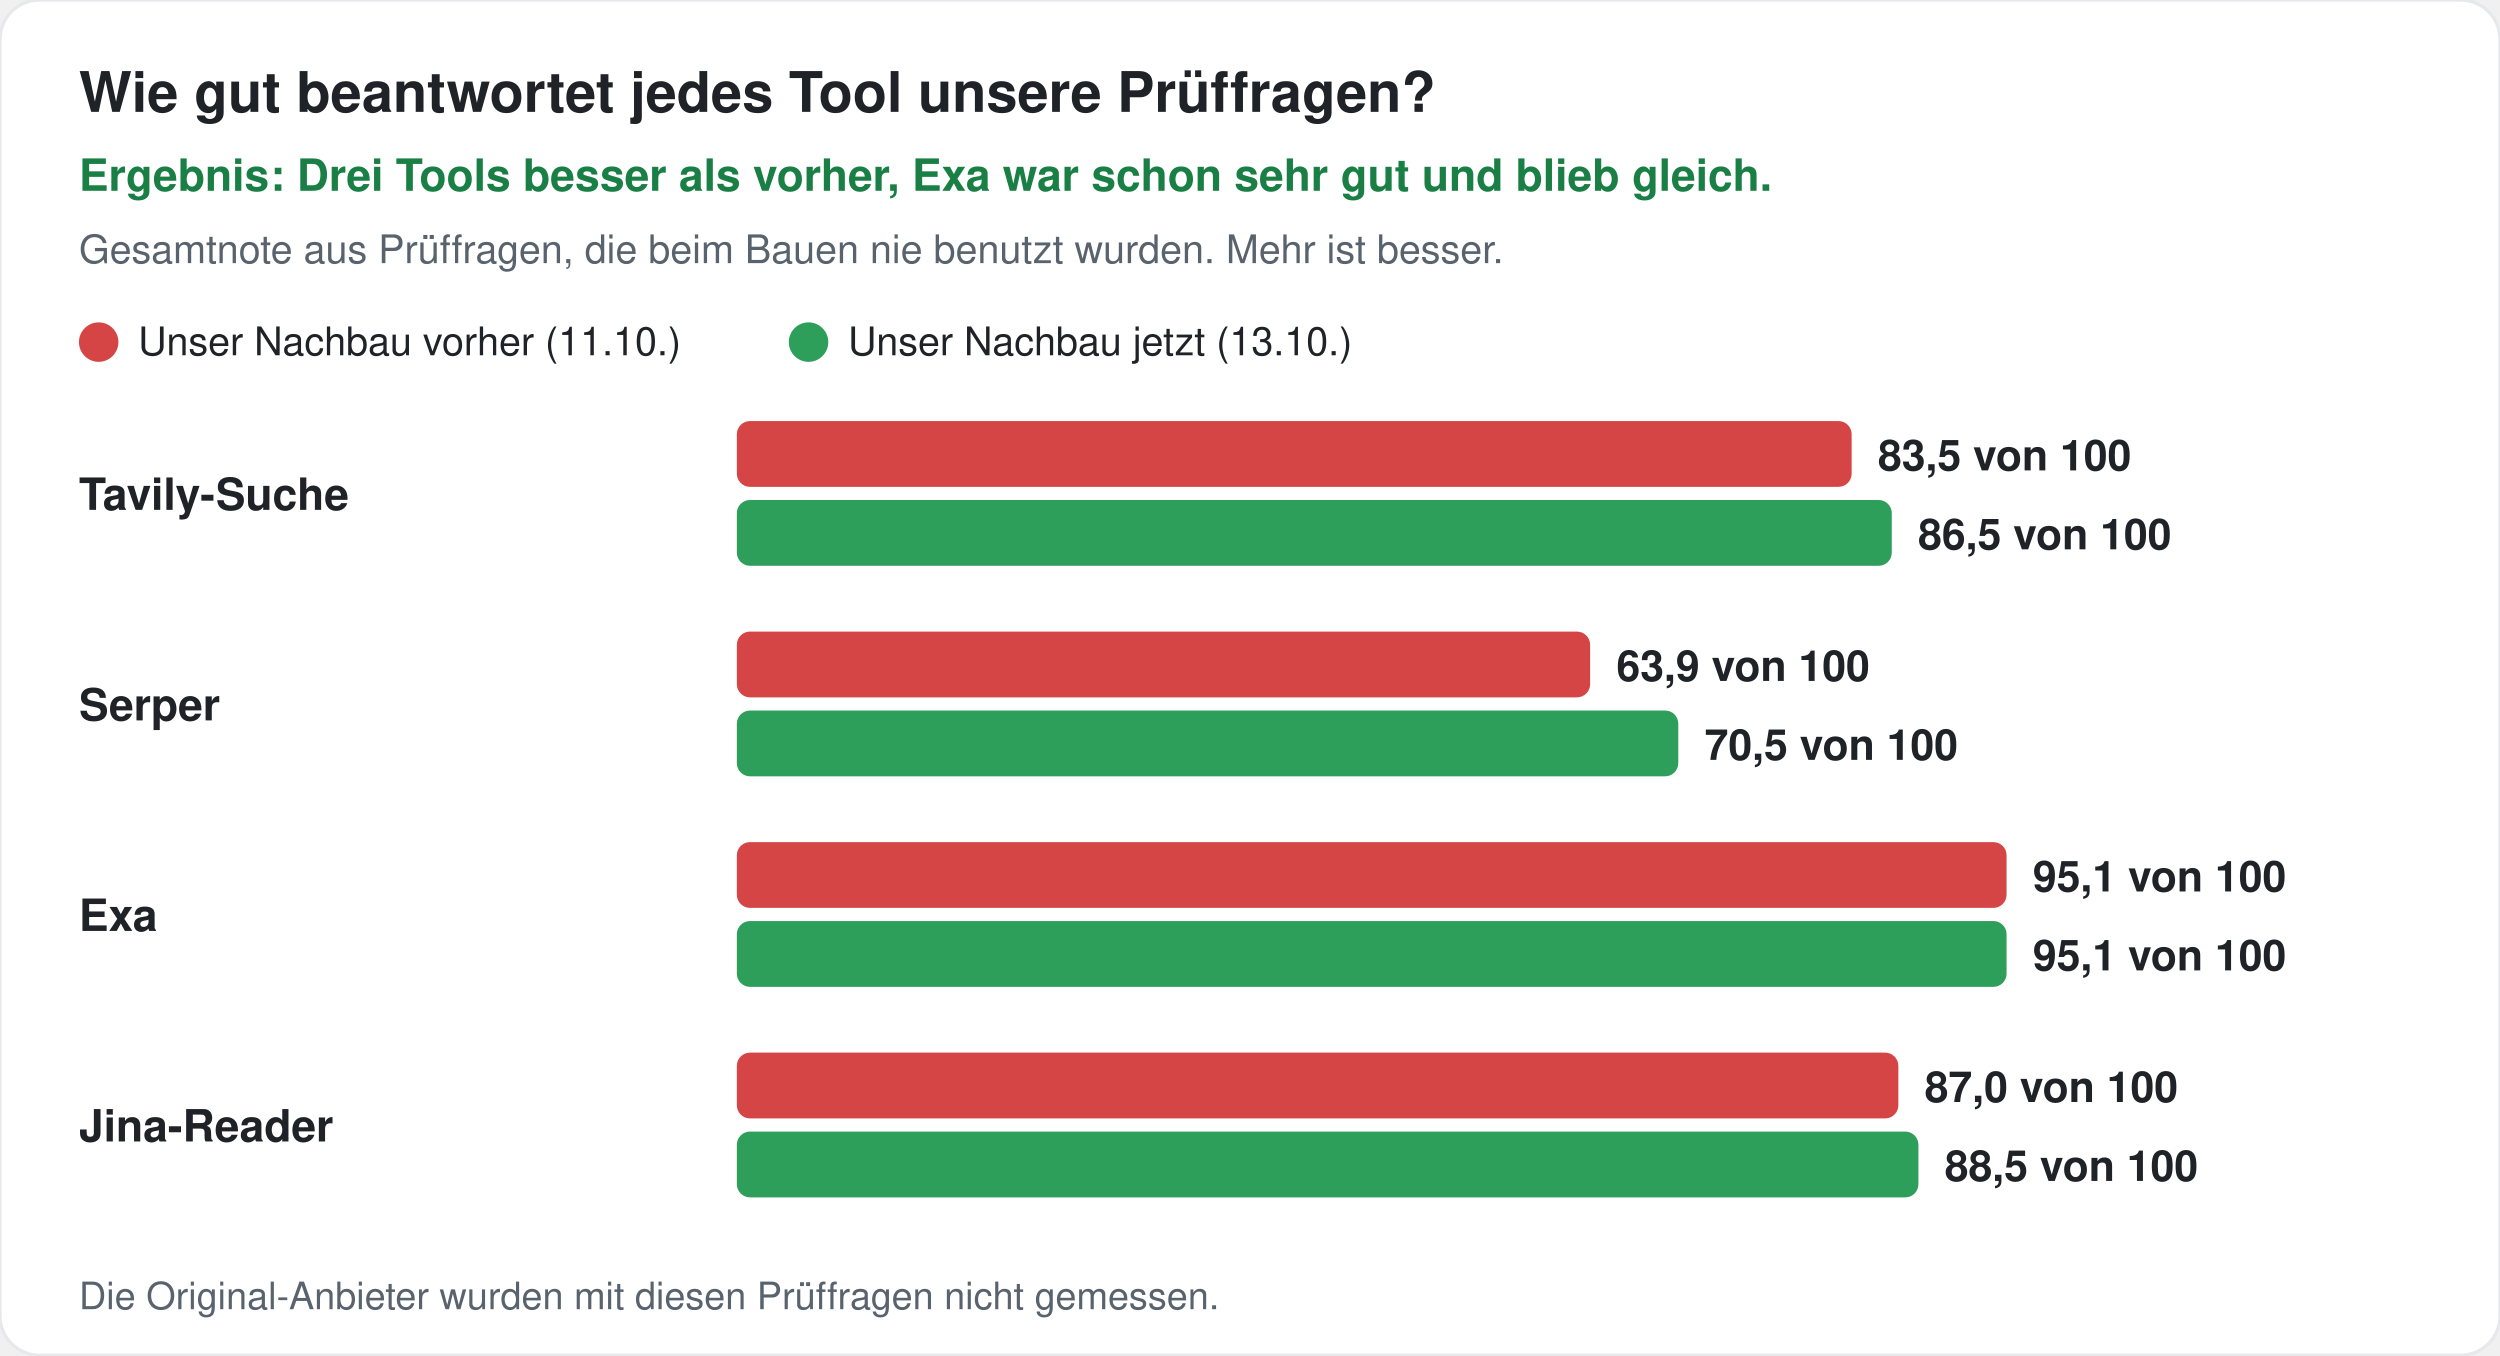
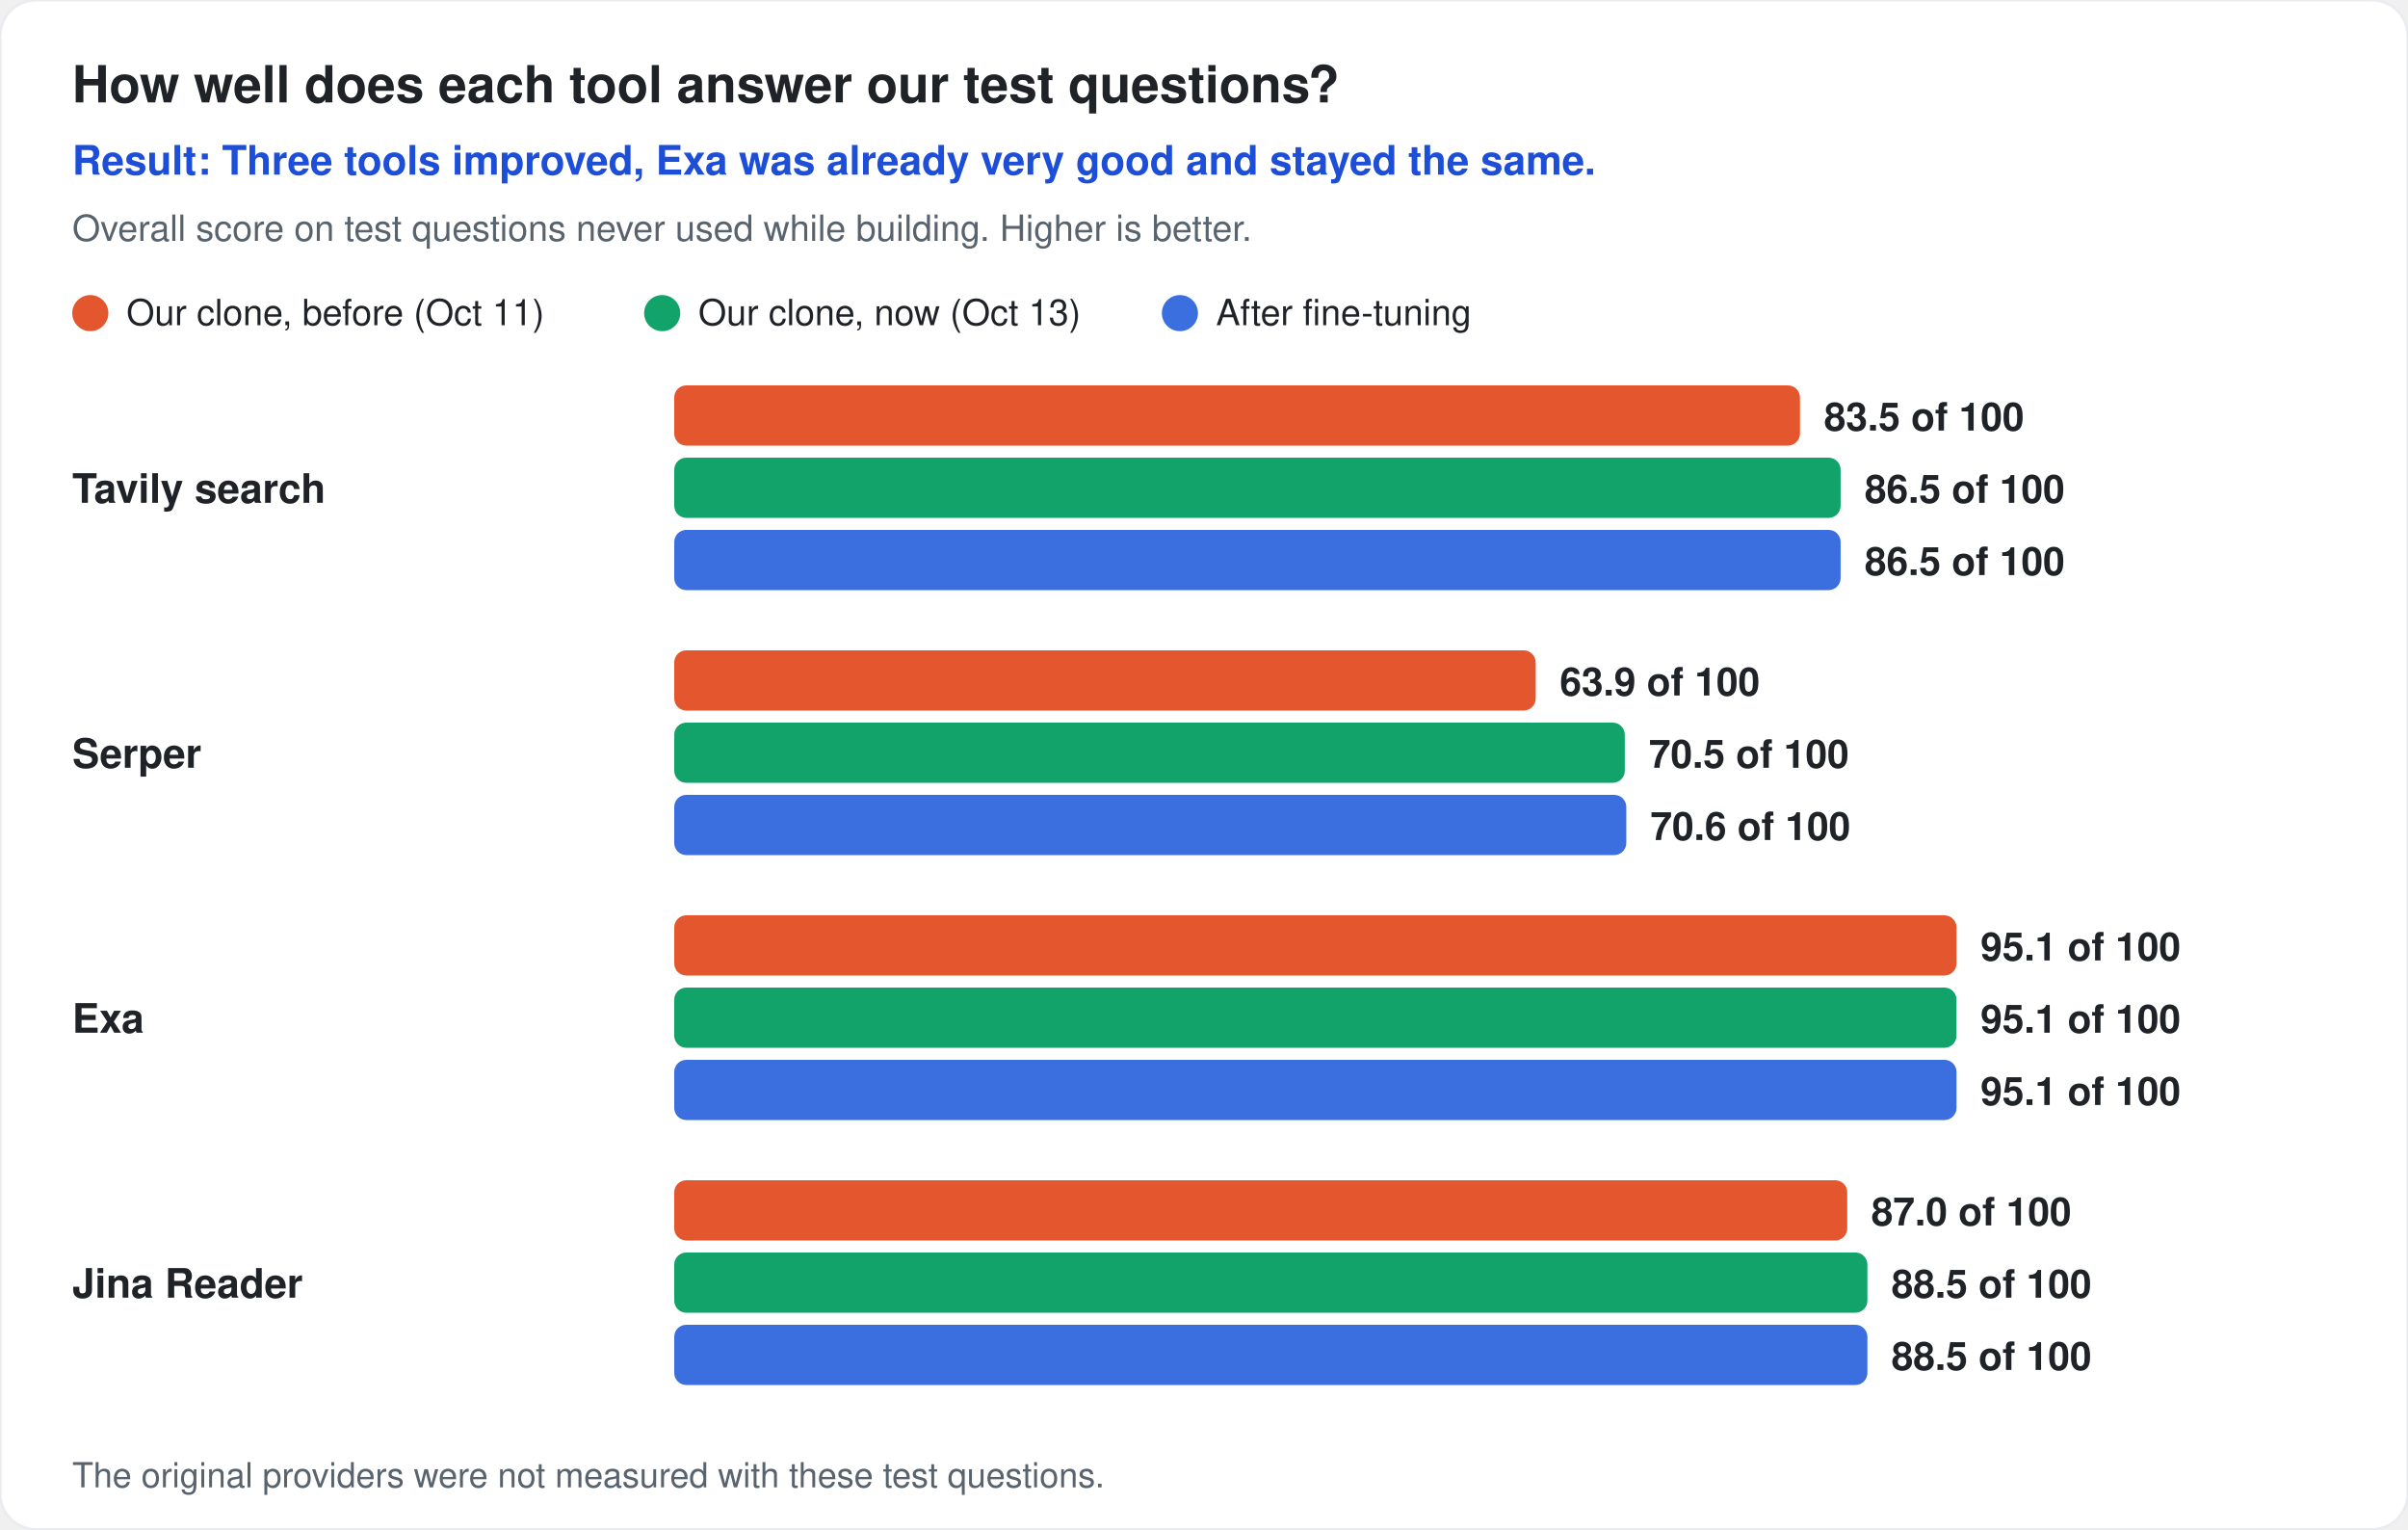
- <svg xmlns="http://www.w3.org/2000/svg" width="760" height="412" viewBox="0 0 760 412" font-family="-apple-system, BlinkMacSystemFont, 'Segoe UI', Helvetica, Arial, sans-serif">
-   <rect width="760" height="412" rx="12" fill="#FFFFFF" stroke="#E6E8EB" />
-   <text x="24.0" y="34.0" font-size="17" fill="#1F2328" text-anchor="start" font-weight="650">Wie gut beantwortet jedes Tool unsere Prüffragen?</text>
-   <text x="24.0" y="58.0" font-size="13.5" fill="#1A7F45" text-anchor="start" font-weight="650">Ergebnis: Drei Tools besser als vorher, Exa war schon sehr gut und blieb gleich.</text>
-   <text x="24.0" y="80.0" font-size="12" fill="#59636E" text-anchor="start" font-weight="400">Gesamtnote aus Prüffragen, die beim Bauen nie benutzt wurden. Mehr ist besser.</text>
-   <circle cx="30" cy="104" r="6" fill="#D64545" />
-   <text x="42.0" y="108.0" font-size="12" fill="#1F2328" text-anchor="start" font-weight="400">Unser Nachbau vorher (11.10.)</text>
-   <circle cx="245.8" cy="104" r="6" fill="#2E9E5B" />
-   <text x="257.8" y="108.0" font-size="12" fill="#1F2328" text-anchor="start" font-weight="400">Unser Nachbau jetzt (13.10.)</text>
-   <text x="24.0" y="155.0" font-size="13.5" fill="#1F2328" text-anchor="start" font-weight="600">Tavily-Suche</text>
-   <rect x="224" y="128" width="338.9" height="20" rx="4" fill="#D64545" />
-   <text x="570.9" y="143.0" font-size="13" fill="#1F2328" text-anchor="start" font-weight="650">83,5 von 100</text>
-   <rect x="224" y="152" width="351.1" height="20" rx="4" fill="#2E9E5B" />
-   <text x="583.1" y="167.0" font-size="13" fill="#1F2328" text-anchor="start" font-weight="650">86,5 von 100</text>
-   <text x="24.0" y="219.0" font-size="13.5" fill="#1F2328" text-anchor="start" font-weight="600">Serper</text>
-   <rect x="224" y="192" width="259.4" height="20" rx="4" fill="#D64545" />
-   <text x="491.4" y="207.0" font-size="13" fill="#1F2328" text-anchor="start" font-weight="650">63,9 von 100</text>
-   <rect x="224" y="216" width="286.2" height="20" rx="4" fill="#2E9E5B" />
-   <text x="518.2" y="231.0" font-size="13" fill="#1F2328" text-anchor="start" font-weight="650">70,5 von 100</text>
-   <text x="24.0" y="283.0" font-size="13.5" fill="#1F2328" text-anchor="start" font-weight="600">Exa</text>
-   <rect x="224" y="256" width="386.0" height="20" rx="4" fill="#D64545" />
-   <text x="618.0" y="271.0" font-size="13" fill="#1F2328" text-anchor="start" font-weight="650">95,1 von 100</text>
-   <rect x="224" y="280" width="386.0" height="20" rx="4" fill="#2E9E5B" />
-   <text x="618.0" y="295.0" font-size="13" fill="#1F2328" text-anchor="start" font-weight="650">95,1 von 100</text>
-   <text x="24.0" y="347.0" font-size="13.5" fill="#1F2328" text-anchor="start" font-weight="600">Jina-Reader</text>
-   <rect x="224" y="320" width="353.1" height="20" rx="4" fill="#D64545" />
-   <text x="585.1" y="335.0" font-size="13" fill="#1F2328" text-anchor="start" font-weight="650">87,0 von 100</text>
-   <rect x="224" y="344" width="359.2" height="20" rx="4" fill="#2E9E5B" />
-   <text x="591.2" y="359.0" font-size="13" fill="#1F2328" text-anchor="start" font-weight="650">88,5 von 100</text>
-   <text x="24.0" y="398.0" font-size="11.5" fill="#59636E" text-anchor="start" font-weight="400">Die Original-Anbieter wurden mit diesen Prüffragen nicht gemessen.</text>
+ <svg xmlns="http://www.w3.org/2000/svg" width="800" height="508" viewBox="0 0 800 508" font-family="-apple-system, BlinkMacSystemFont, 'Segoe UI', Helvetica, Arial, sans-serif">
+   <rect width="800" height="508" rx="12" fill="#FFFFFF" stroke="#EAECEF" />
+   <text x="24.0" y="34.0" font-size="17" fill="#1F2328" text-anchor="start" font-weight="650">How well does each tool answer our test questions?</text>
+   <text x="24.0" y="58.0" font-size="13.5" fill="#1D4ED8" text-anchor="start" font-weight="650">Result: Three tools improved, Exa was already very good and stayed the same.</text>
+   <text x="24.0" y="80.0" font-size="12" fill="#59636E" text-anchor="start" font-weight="400">Overall score on test questions never used while building. Higher is better.</text>
+   <circle cx="30" cy="104" r="6" fill="#E4572E" />
+   <text x="42.0" y="108.0" font-size="12" fill="#1F2328" text-anchor="start" font-weight="400">Our clone, before (Oct 11)</text>
+   <circle cx="220.0" cy="104" r="6" fill="#12A36B" />
+   <text x="232.0" y="108.0" font-size="12" fill="#1F2328" text-anchor="start" font-weight="400">Our clone, now (Oct 13)</text>
+   <circle cx="392.0" cy="104" r="6" fill="#3B6FE0" />
+   <text x="404.0" y="108.0" font-size="12" fill="#1F2328" text-anchor="start" font-weight="400">After fine-tuning</text>
+   <text x="24.0" y="167.0" font-size="13.5" fill="#1F2328" text-anchor="start" font-weight="600">Tavily search</text>
+   <rect x="224" y="128" width="374.0" height="20" rx="4" fill="#E4572E" />
+   <text x="606.0" y="143.0" font-size="13" fill="#1F2328" text-anchor="start" font-weight="650">83.5 of 100</text>
+   <rect x="224" y="152" width="387.5" height="20" rx="4" fill="#12A36B" />
+   <text x="619.5" y="167.0" font-size="13" fill="#1F2328" text-anchor="start" font-weight="650">86.5 of 100</text>
+   <rect x="224" y="176" width="387.5" height="20" rx="4" fill="#3B6FE0" />
+   <text x="619.5" y="191.0" font-size="13" fill="#1F2328" text-anchor="start" font-weight="650">86.5 of 100</text>
+   <text x="24.0" y="255.0" font-size="13.5" fill="#1F2328" text-anchor="start" font-weight="600">Serper</text>
+   <rect x="224" y="216" width="286.2" height="20" rx="4" fill="#E4572E" />
+   <text x="518.2" y="231.0" font-size="13" fill="#1F2328" text-anchor="start" font-weight="650">63.9 of 100</text>
+   <rect x="224" y="240" width="315.8" height="20" rx="4" fill="#12A36B" />
+   <text x="547.8" y="255.0" font-size="13" fill="#1F2328" text-anchor="start" font-weight="650">70.5 of 100</text>
+   <rect x="224" y="264" width="316.3" height="20" rx="4" fill="#3B6FE0" />
+   <text x="548.3" y="279.0" font-size="13" fill="#1F2328" text-anchor="start" font-weight="650">70.6 of 100</text>
+   <text x="24.0" y="343.0" font-size="13.5" fill="#1F2328" text-anchor="start" font-weight="600">Exa</text>
+   <rect x="224" y="304" width="426.0" height="20" rx="4" fill="#E4572E" />
+   <text x="658.0" y="319.0" font-size="13" fill="#1F2328" text-anchor="start" font-weight="650">95.1 of 100</text>
+   <rect x="224" y="328" width="426.0" height="20" rx="4" fill="#12A36B" />
+   <text x="658.0" y="343.0" font-size="13" fill="#1F2328" text-anchor="start" font-weight="650">95.1 of 100</text>
+   <rect x="224" y="352" width="426.0" height="20" rx="4" fill="#3B6FE0" />
+   <text x="658.0" y="367.0" font-size="13" fill="#1F2328" text-anchor="start" font-weight="650">95.1 of 100</text>
+   <text x="24.0" y="431.0" font-size="13.5" fill="#1F2328" text-anchor="start" font-weight="600">Jina Reader</text>
+   <rect x="224" y="392" width="389.7" height="20" rx="4" fill="#E4572E" />
+   <text x="621.7" y="407.0" font-size="13" fill="#1F2328" text-anchor="start" font-weight="650">87.0 of 100</text>
+   <rect x="224" y="416" width="396.4" height="20" rx="4" fill="#12A36B" />
+   <text x="628.4" y="431.0" font-size="13" fill="#1F2328" text-anchor="start" font-weight="650">88.5 of 100</text>
+   <rect x="224" y="440" width="396.4" height="20" rx="4" fill="#3B6FE0" />
+   <text x="628.4" y="455.0" font-size="13" fill="#1F2328" text-anchor="start" font-weight="650">88.5 of 100</text>
+   <text x="24.0" y="494.0" font-size="11.5" fill="#59636E" text-anchor="start" font-weight="400">The original providers were not measured with these test questions.</text>
</svg>
